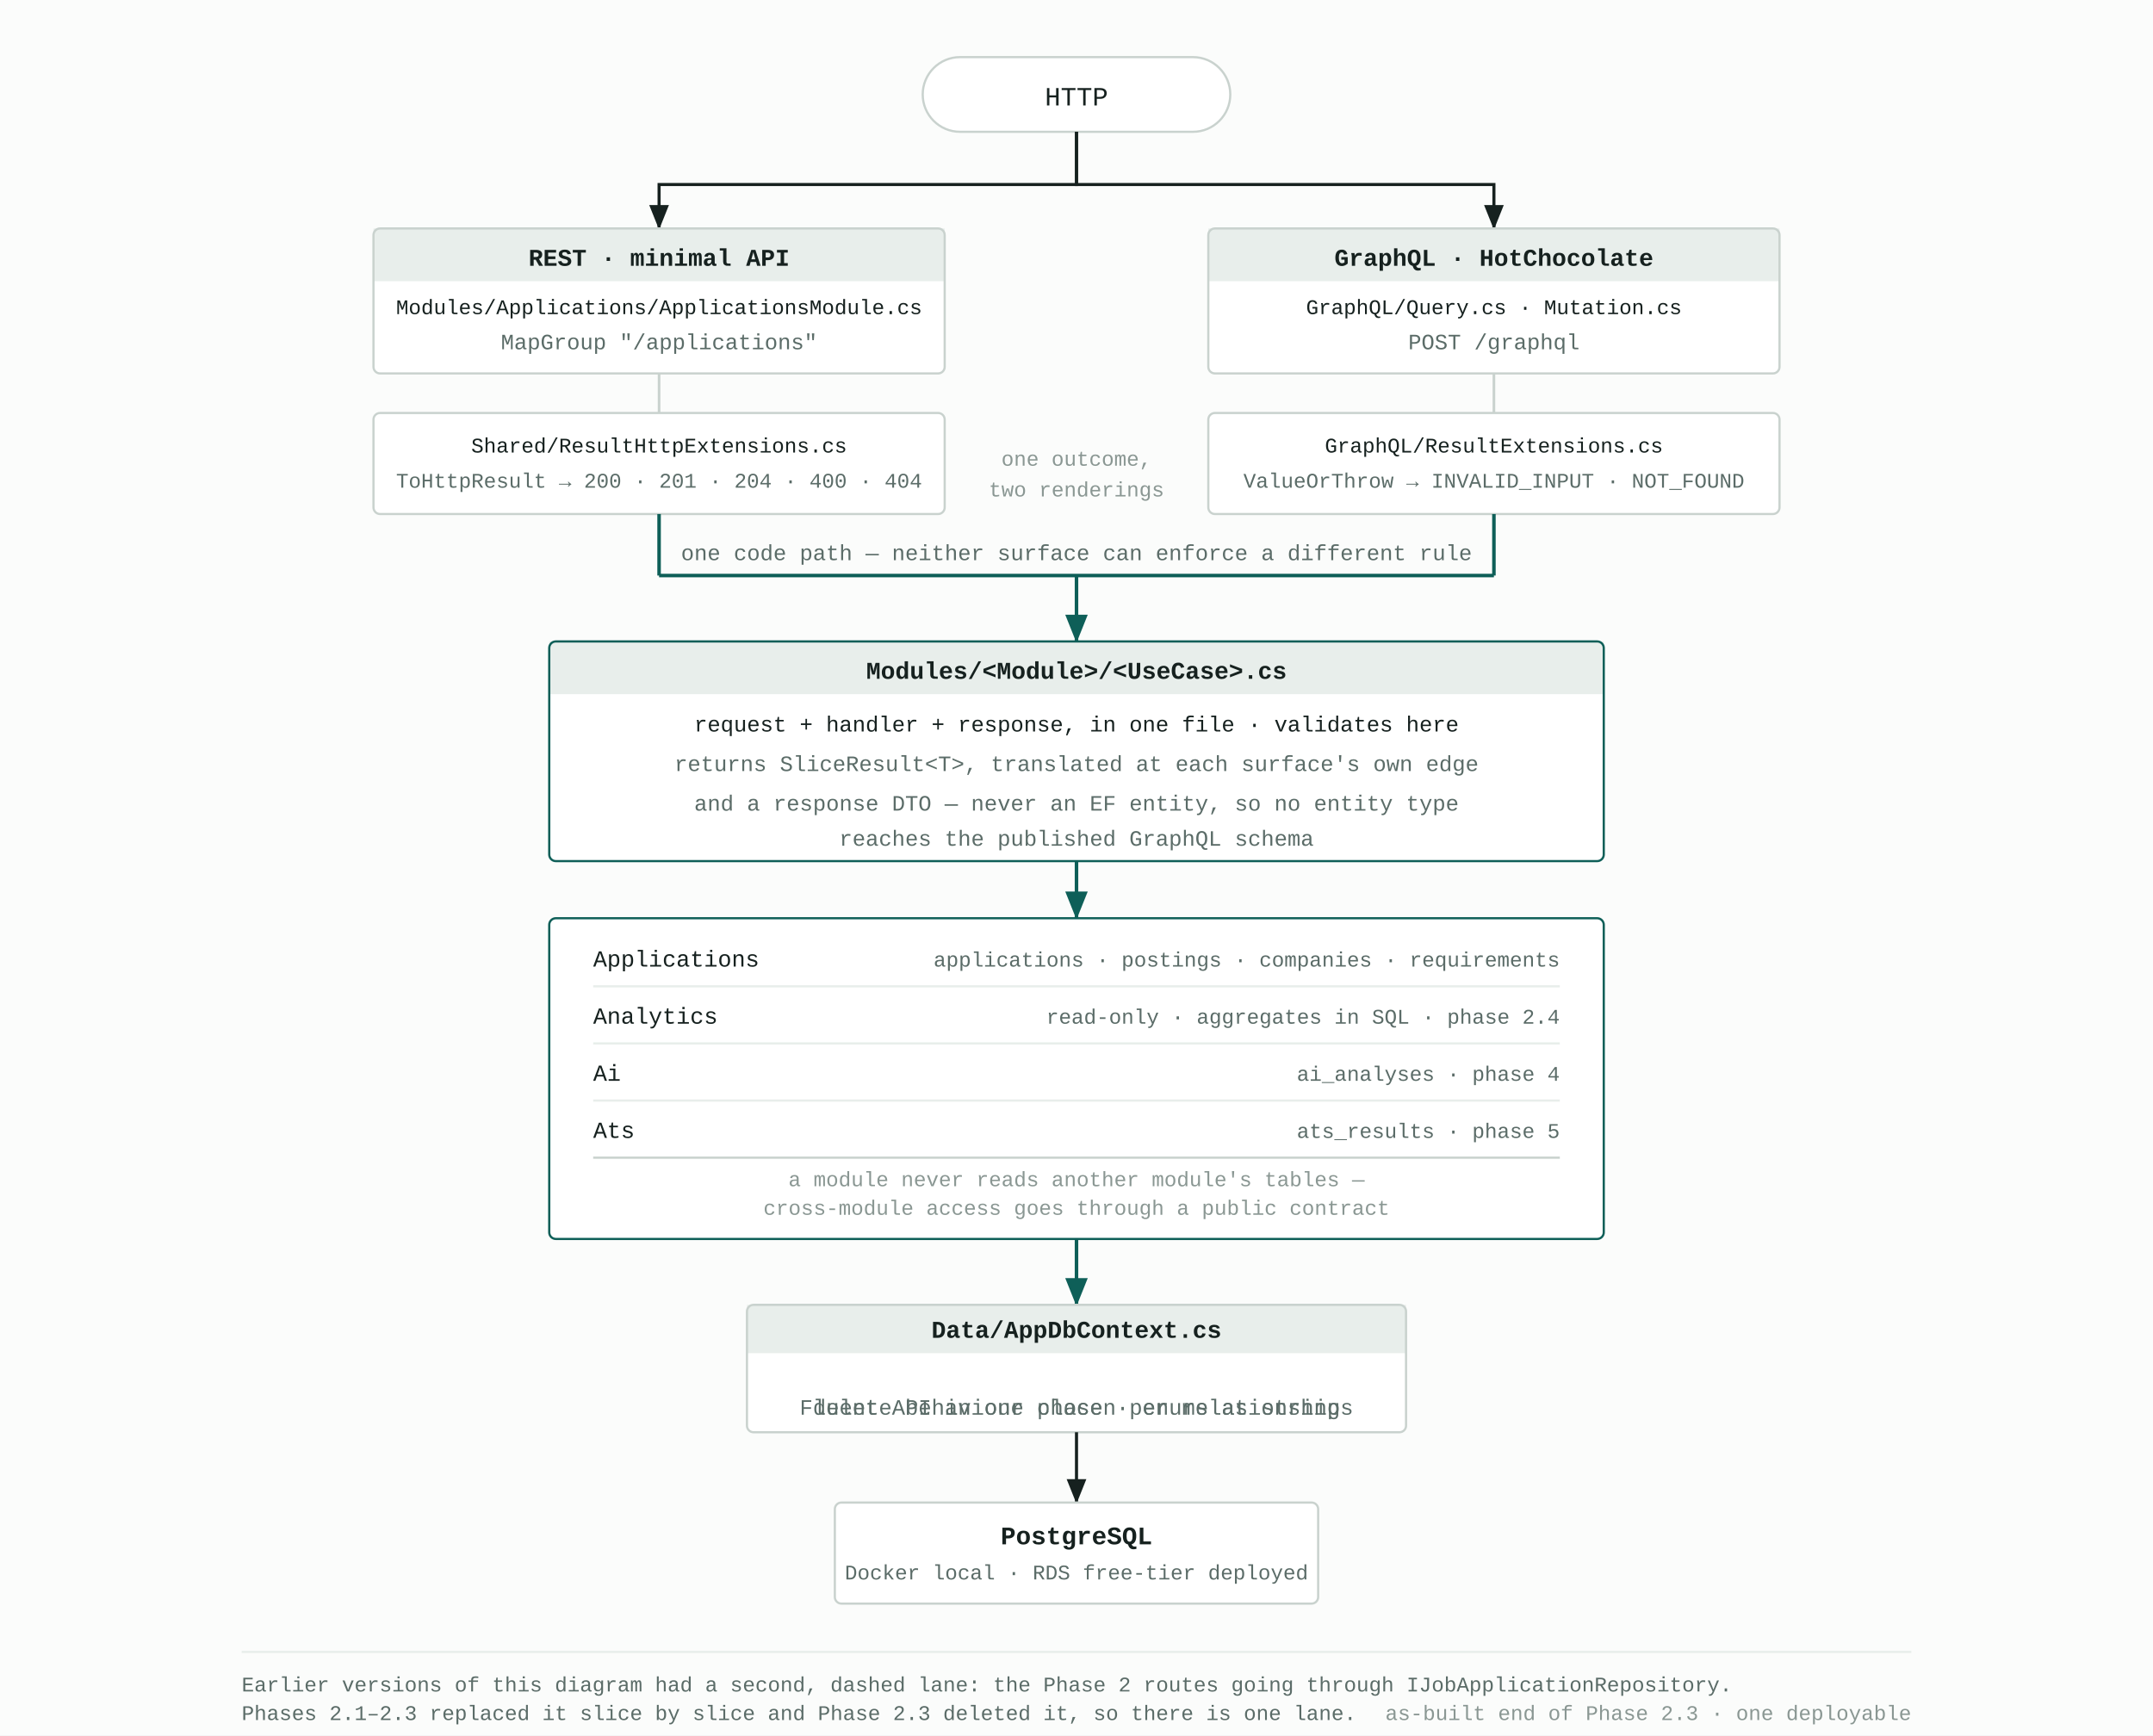
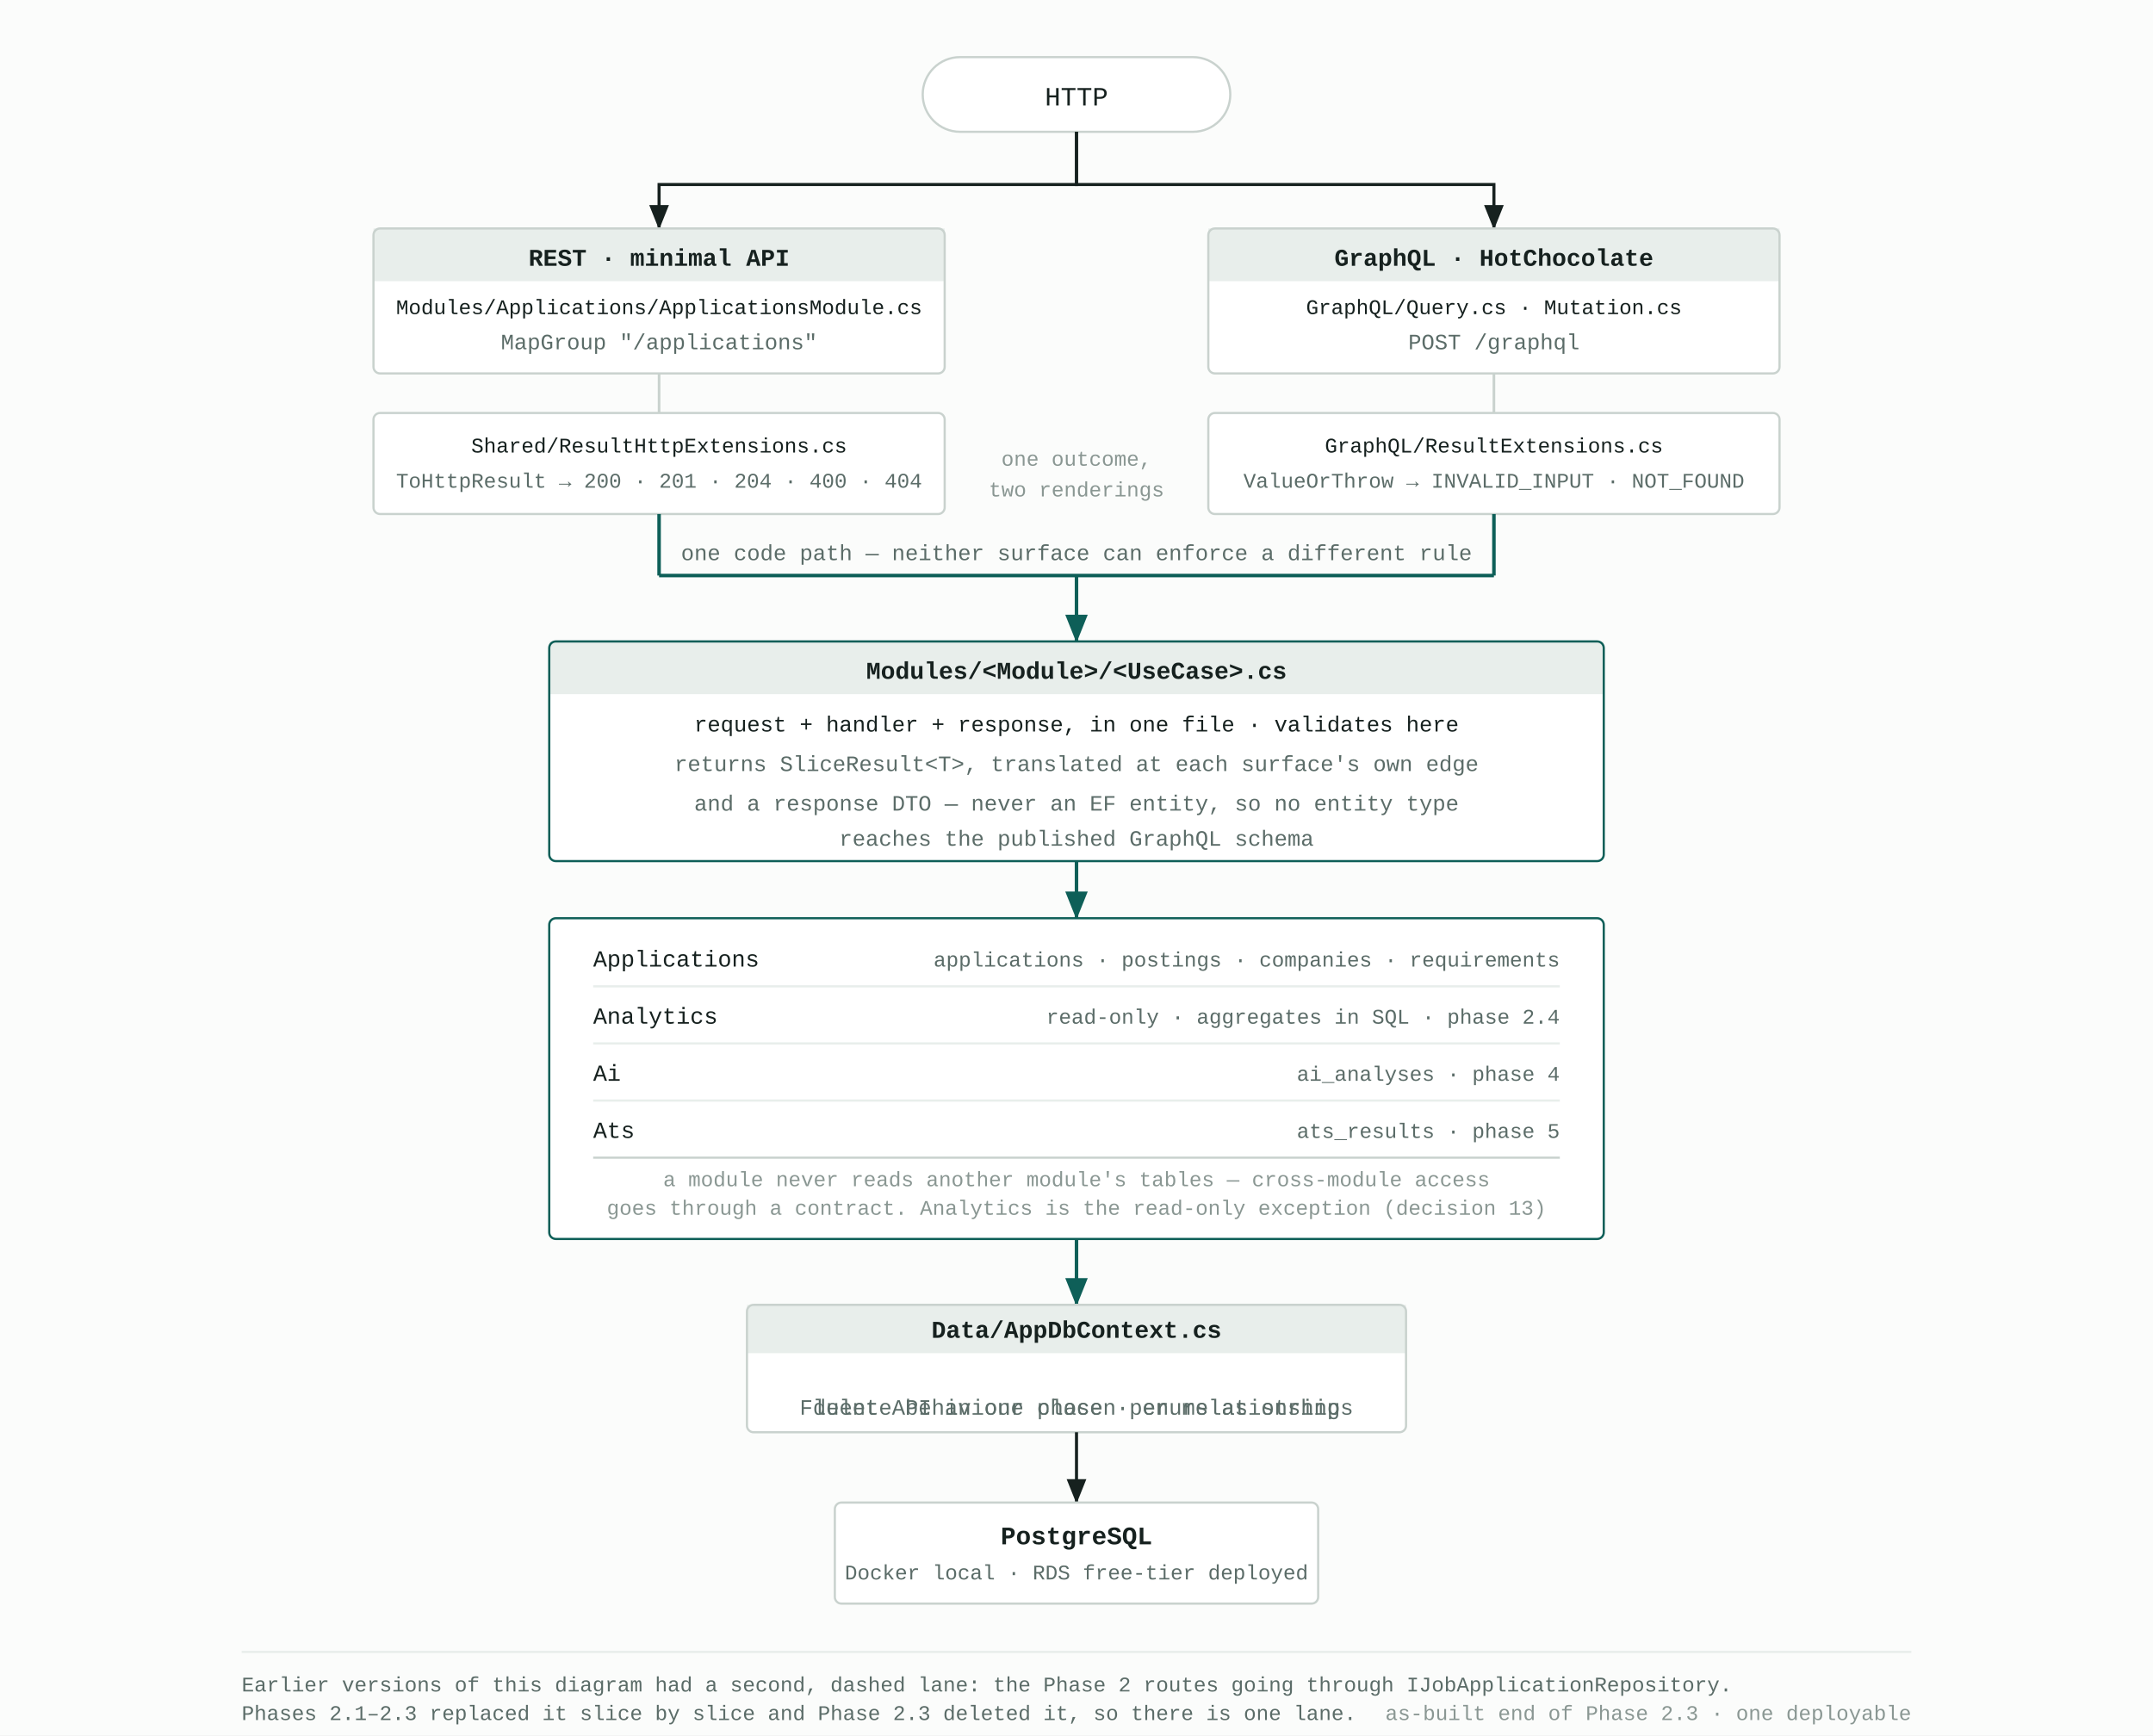
<svg xmlns="http://www.w3.org/2000/svg" viewBox="0 0 980 790" width="980" height="790" role="img" aria-labelledby="t d">
  <rect x="0" y="0" width="980" height="790" fill="#FBFCFB" />
  <defs>
    <marker id="an" viewBox="0 0 10 8" refX="9.5" refY="4" markerWidth="8" markerHeight="7" orient="auto">
      <polygon points="0,0 10,4 0,8" fill="#0E5F58" />
    </marker>
    <marker id="ai" viewBox="0 0 10 8" refX="9.5" refY="4" markerWidth="8" markerHeight="7" orient="auto">
      <polygon points="0,0 10,4 0,8" fill="#16211F" />
    </marker>
  </defs>
  <g font-family="ui-monospace, SFMono-Regular, Consolas, 'Liberation Mono', Menlo, monospace">
    <rect x="420" y="26" width="140" height="34" rx="17" fill="#FFFFFF" stroke="#C9D2CE" />
    <text x="490" y="48" font-size="12" fill="#16211F" text-anchor="middle">HTTP</text>
    <path d="M490,60 V84 H300 V104" fill="none" stroke="#16211F" stroke-width="1.4" marker-end="url(#ai)" />
    <path d="M490,60 V84 H680 V104" fill="none" stroke="#16211F" stroke-width="1.4" marker-end="url(#ai)" />
    <rect x="170" y="104" width="260" height="66" rx="3" fill="#FFFFFF" />
    <rect x="170" y="104" width="260" height="24" fill="#E8EEEB" />
    <rect x="170" y="104" width="260" height="66" rx="3" fill="none" stroke="#C9D2CE" />
    <text x="300" y="121" font-size="11" font-weight="600" fill="#16211F" text-anchor="middle">REST · minimal API</text>
    <text x="300" y="143" font-size="9.5" fill="#16211F" text-anchor="middle">Modules/Applications/ApplicationsModule.cs</text>
    <text x="300" y="159" font-size="10" fill="#5B6C68" text-anchor="middle">MapGroup "/applications"</text>
    <rect x="550" y="104" width="260" height="66" rx="3" fill="#FFFFFF" />
    <rect x="550" y="104" width="260" height="24" fill="#E8EEEB" />
    <rect x="550" y="104" width="260" height="66" rx="3" fill="none" stroke="#C9D2CE" />
    <text x="680" y="121" font-size="11" font-weight="600" fill="#16211F" text-anchor="middle">GraphQL · HotChocolate</text>
    <text x="680" y="143" font-size="9.5" fill="#16211F" text-anchor="middle">GraphQL/Query.cs · Mutation.cs</text>
    <text x="680" y="159" font-size="10" fill="#5B6C68" text-anchor="middle">POST /graphql</text>
    <line x1="300" y1="170" x2="300" y2="188" stroke="#C9D2CE" stroke-width="1.2" />
    <line x1="680" y1="170" x2="680" y2="188" stroke="#C9D2CE" stroke-width="1.2" />
    <rect x="170" y="188" width="260" height="46" rx="3" fill="#FFFFFF" stroke="#C9D2CE" />
    <text x="300" y="206" font-size="9.5" fill="#16211F" text-anchor="middle">Shared/ResultHttpExtensions.cs</text>
    <text x="300" y="222" font-size="9.5" fill="#5B6C68" text-anchor="middle">ToHttpResult → 200 · 201 · 204 · 400 · 404</text>
    <rect x="550" y="188" width="260" height="46" rx="3" fill="#FFFFFF" stroke="#C9D2CE" />
    <text x="680" y="206" font-size="9.5" fill="#16211F" text-anchor="middle">GraphQL/ResultExtensions.cs</text>
    <text x="680" y="222" font-size="9.5" fill="#5B6C68" text-anchor="middle">ValueOrThrow → INVALID_INPUT · NOT_FOUND</text>
    <text x="490" y="212" font-size="9.5" fill="#8A9793" text-anchor="middle">one outcome,</text>
    <text x="490" y="226" font-size="9.5" fill="#8A9793" text-anchor="middle">two renderings</text>
    <path d="M300,234 V262" fill="none" stroke="#0E5F58" stroke-width="1.6" />
    <path d="M680,234 V262" fill="none" stroke="#0E5F58" stroke-width="1.6" />
    <line x1="300" y1="262" x2="680" y2="262" stroke="#0E5F58" stroke-width="1.6" />
    <text x="490" y="255" font-size="10" fill="#5B6C68" text-anchor="middle">one code path — neither surface can enforce a different rule</text>
    <path d="M490,262 V292" fill="none" stroke="#0E5F58" stroke-width="1.6" marker-end="url(#an)" />
    <rect x="250" y="292" width="480" height="100" rx="3" fill="#FFFFFF" />
    <rect x="250" y="292" width="480" height="24" fill="#E8EEEB" />
    <rect x="250" y="292" width="480" height="100" rx="3" fill="none" stroke="#0E5F58" />
    <text x="490" y="309" font-size="11" font-weight="600" fill="#16211F" text-anchor="middle">Modules/&lt;Module&gt;/&lt;UseCase&gt;.cs</text>
    <text x="490" y="333" font-size="10" fill="#16211F" text-anchor="middle">request + handler + response, in one file · validates here</text>
    <text x="490" y="351" font-size="10" fill="#5B6C68" text-anchor="middle">returns SliceResult&lt;T&gt;, translated at each surface's own edge</text>
    <text x="490" y="369" font-size="10" fill="#5B6C68" text-anchor="middle">and a response DTO — never an EF entity, so no entity type</text>
    <text x="490" y="385" font-size="10" fill="#5B6C68" text-anchor="middle">reaches the published GraphQL schema</text>
    <path d="M490,392 V418" fill="none" stroke="#0E5F58" stroke-width="1.6" marker-end="url(#an)" />
    <rect x="250" y="418" width="480" height="146" rx="3" fill="#FFFFFF" />
    <rect x="250" y="418" width="480" height="146" rx="3" fill="none" stroke="#0E5F58" />
    <text x="270" y="440" font-size="10.5" fill="#16211F">Applications</text>
    <text x="710" y="440" font-size="9.5" fill="#5B6C68" text-anchor="end">applications · postings · companies · requirements</text>
    <line x1="270" y1="449" x2="710" y2="449" stroke="#E8EEEB" />
    <text x="270" y="466" font-size="10.5" fill="#16211F">Analytics</text>
    <text x="710" y="466" font-size="9.5" fill="#5B6C68" text-anchor="end">read-only · aggregates in SQL · phase 2.4</text>
    <line x1="270" y1="475" x2="710" y2="475" stroke="#E8EEEB" />
    <text x="270" y="492" font-size="10.5" fill="#16211F">Ai</text>
    <text x="710" y="492" font-size="9.5" fill="#5B6C68" text-anchor="end">ai_analyses · phase 4</text>
    <line x1="270" y1="501" x2="710" y2="501" stroke="#E8EEEB" />
    <text x="270" y="518" font-size="10.5" fill="#16211F">Ats</text>
    <text x="710" y="518" font-size="9.5" fill="#5B6C68" text-anchor="end">ats_results · phase 5</text>
    <line x1="270" y1="527" x2="710" y2="527" stroke="#C9D2CE" />
-     <text x="490" y="540" font-size="9.5" fill="#8A9793" text-anchor="middle">a module never reads another module's tables —</text>
-     <text x="490" y="553" font-size="9.5" fill="#8A9793" text-anchor="middle">cross-module access goes through a public contract</text>
+     <text x="490" y="540" font-size="9.5" fill="#8A9793" text-anchor="middle">a module never reads another module's tables — cross-module access</text>
+     <text x="490" y="553" font-size="9.5" fill="#8A9793" text-anchor="middle">goes through a contract. Analytics is the read-only exception (decision 13)</text>
    <path d="M490,564 V594" fill="none" stroke="#0E5F58" stroke-width="1.6" marker-end="url(#an)" />
    <rect x="340" y="594" width="300" height="58" rx="3" fill="#FFFFFF" />
    <rect x="340" y="594" width="300" height="22" fill="#E8EEEB" />
    <rect x="340" y="594" width="300" height="58" rx="3" fill="none" stroke="#C9D2CE" />
    <text x="490" y="609" font-size="11" font-weight="600" fill="#16211F" text-anchor="middle">Data/AppDbContext.cs</text>
    <text x="490" y="644" font-size="10" fill="#5B6C68" text-anchor="middle">Fluent API in one place · enums as strings</text>
    <text x="490" y="644" font-size="10" fill="#5B6C68" text-anchor="middle">delete behaviour chosen per relationship</text>
    <path d="M490,652 V684" fill="none" stroke="#16211F" stroke-width="1.4" marker-end="url(#ai)" />
    <rect x="380" y="684" width="220" height="46" rx="3" fill="#FFFFFF" stroke="#C9D2CE" />
    <text x="490" y="703" font-size="11.5" font-weight="600" fill="#16211F" text-anchor="middle">PostgreSQL</text>
    <text x="490" y="719" font-size="9.5" fill="#5B6C68" text-anchor="middle">Docker local · RDS free-tier deployed</text>
    <line x1="110" y1="752" x2="870" y2="752" stroke="#E8EEEB" />
    <text x="110" y="770" font-size="9.5" fill="#5B6C68">Earlier versions of this diagram had a second, dashed lane: the Phase 2 routes going through IJobApplicationRepository.</text>
    <text x="110" y="783" font-size="9.5" fill="#5B6C68">Phases 2.1–2.3 replaced it slice by slice and Phase 2.3 deleted it, so there is one lane.</text>
    <text x="870" y="783" font-size="9.5" fill="#8A9793" text-anchor="end">as-built end of Phase 2.3 · one deployable</text>
  </g>
</svg>
